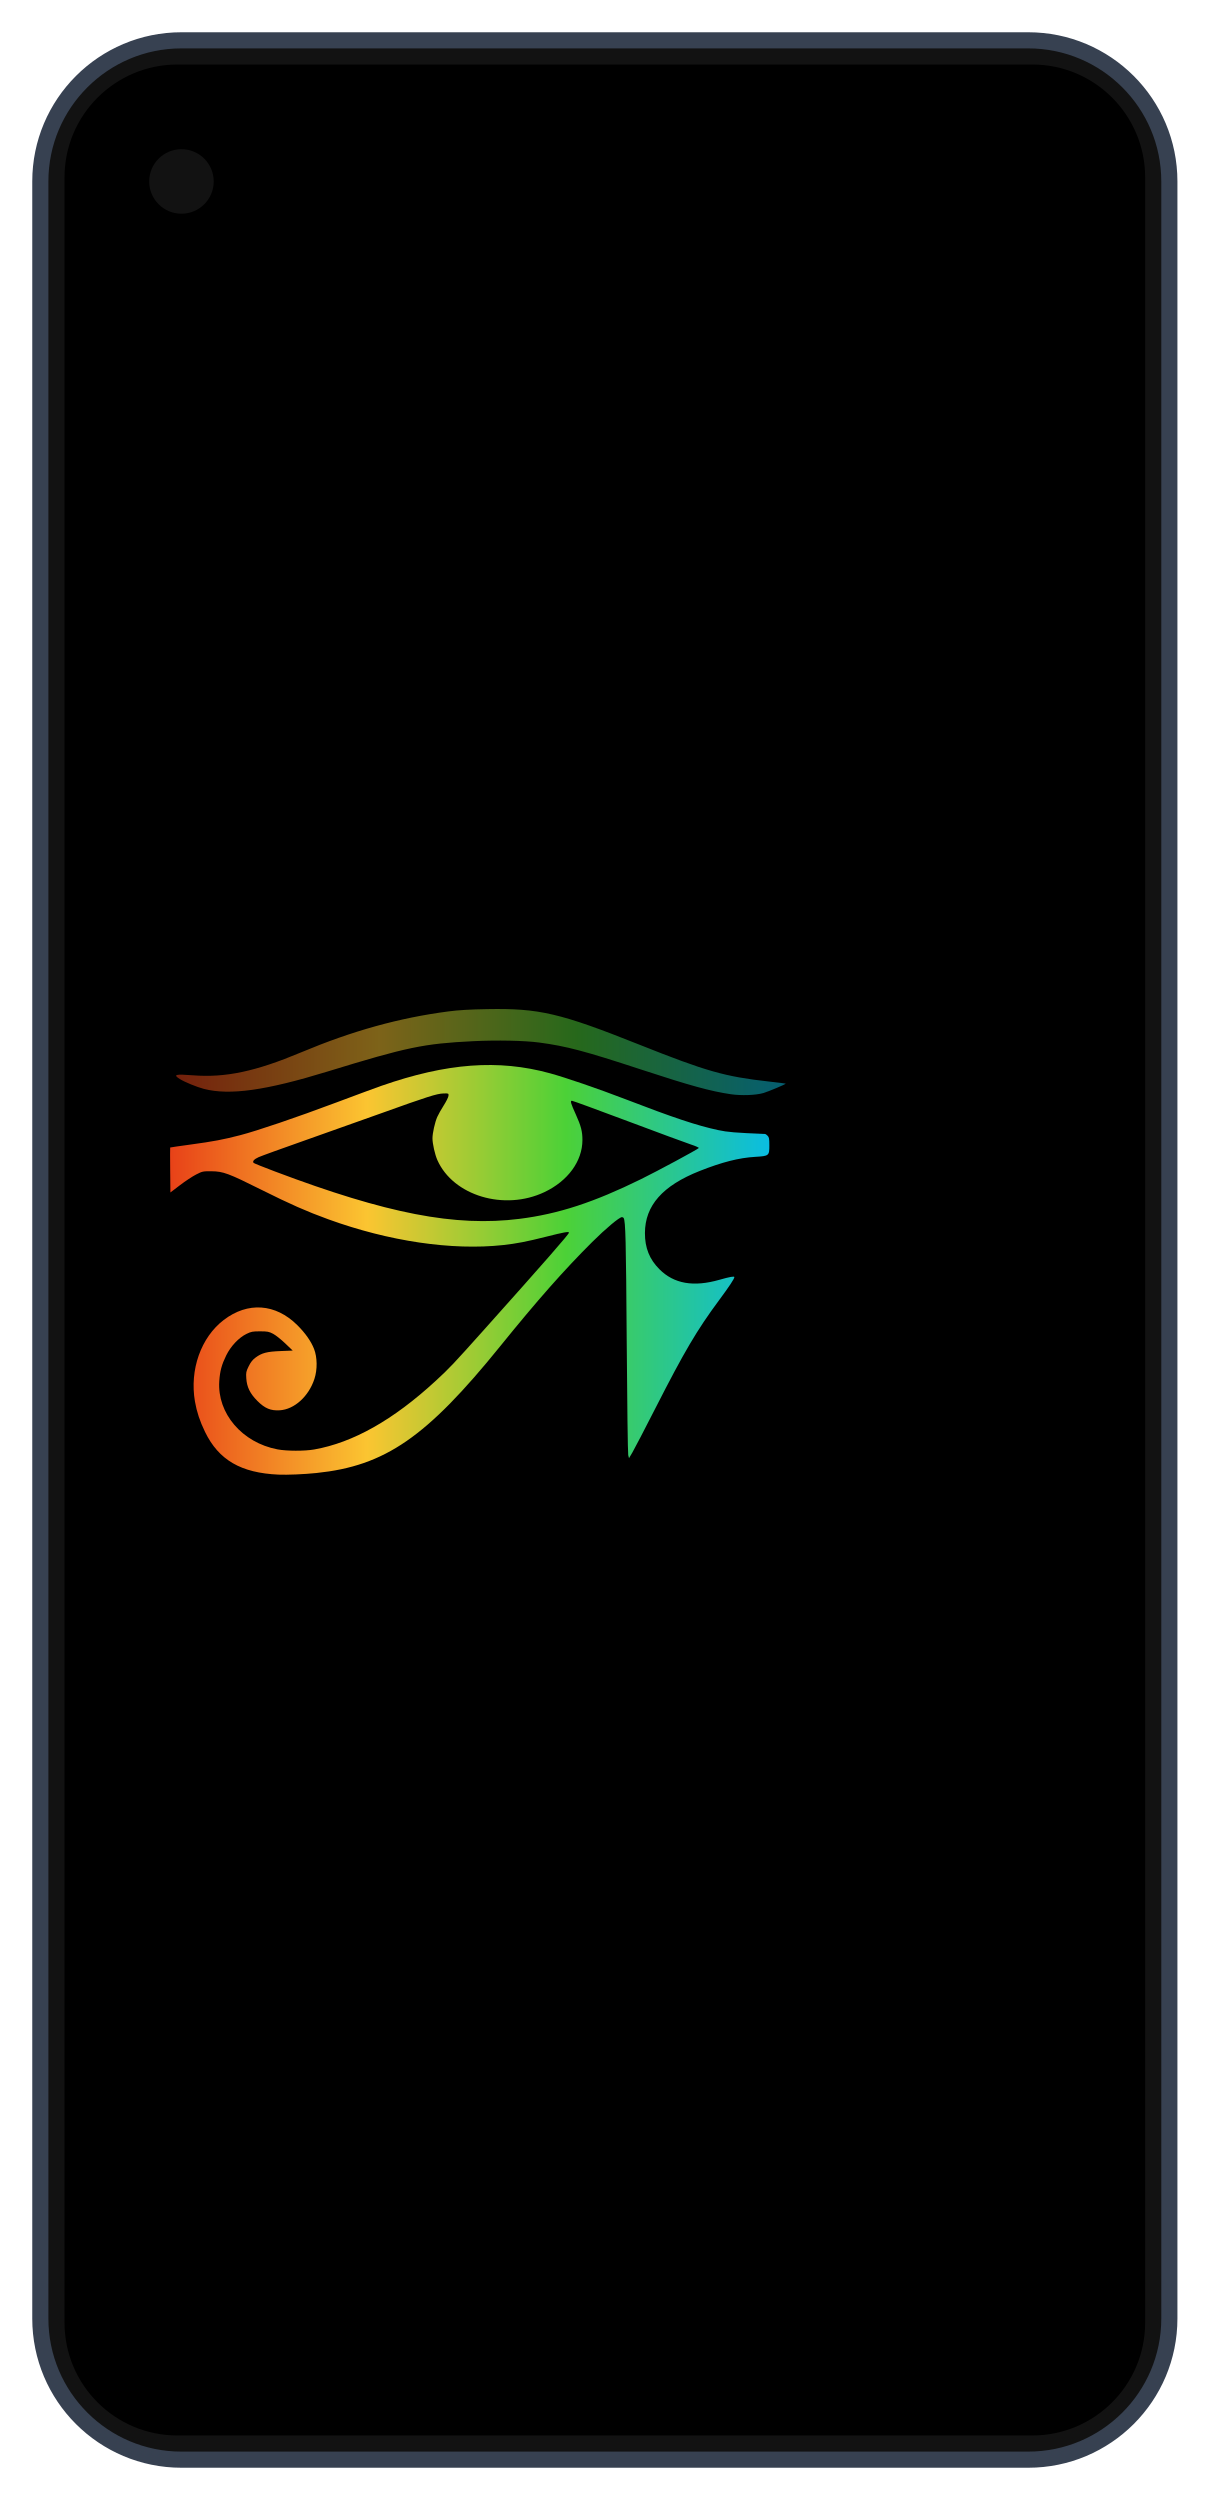
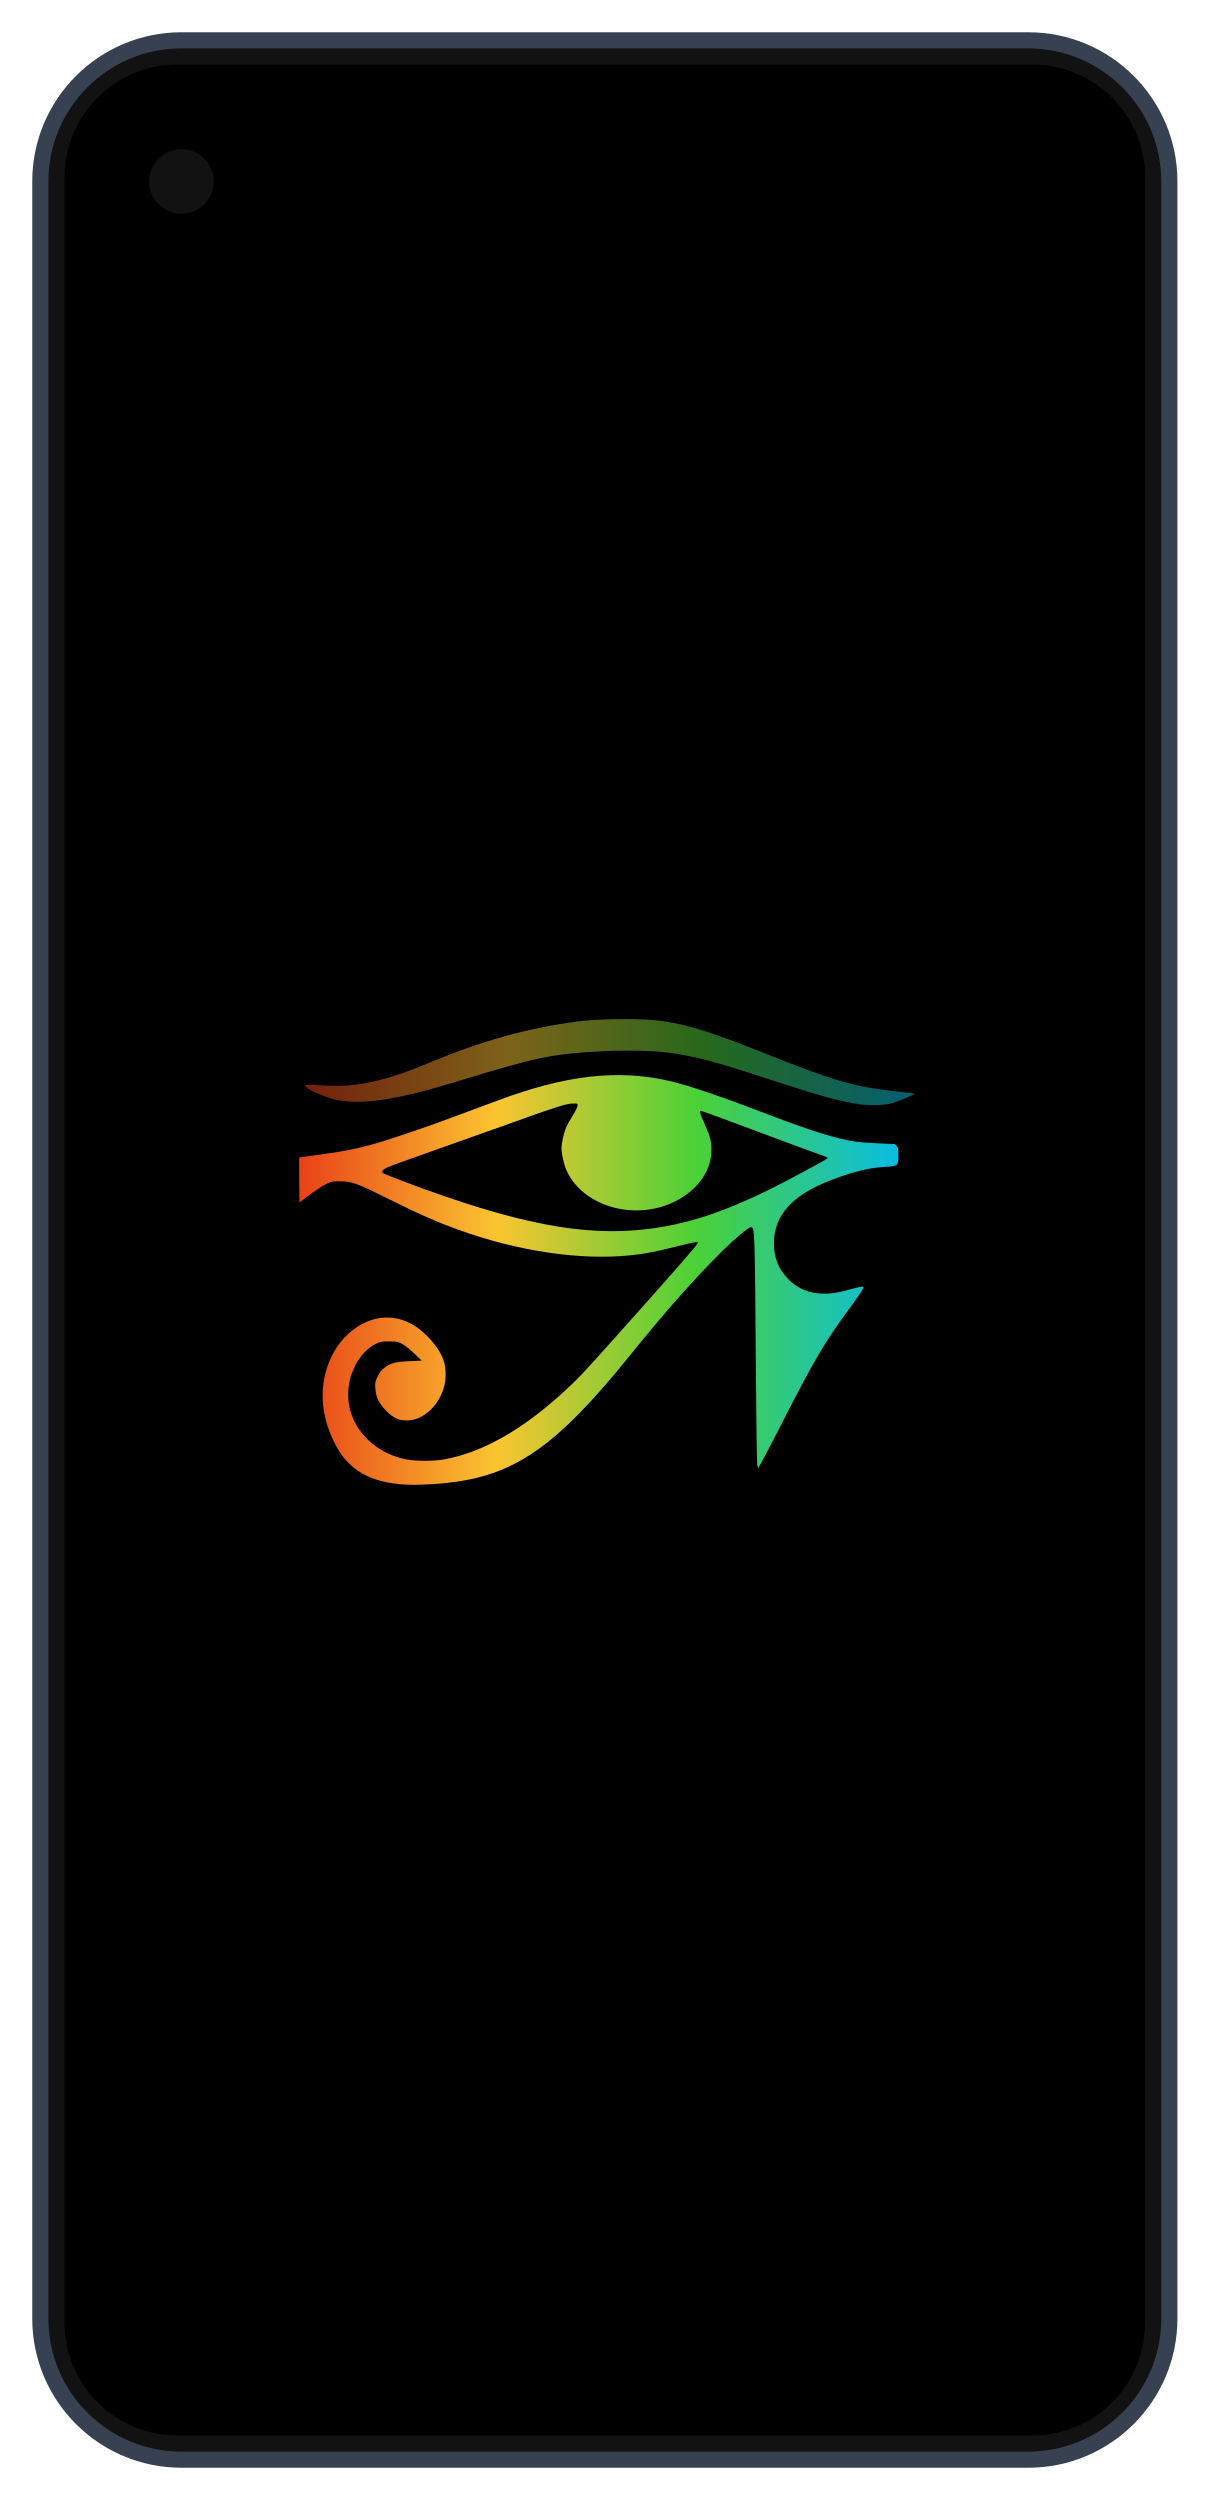
<svg xmlns="http://www.w3.org/2000/svg" viewBox="0 0 300 620" width="100%" height="100%">
  <defs>
    <linearGradient id="rainbowGrad" x1="0%" y1="0%" x2="100%" y2="0%">
      <stop offset="0%" stop-color="#e84118" />
      <stop offset="33%" stop-color="#fbc531" />
      <stop offset="66%" stop-color="#4cd137" />
      <stop offset="100%" stop-color="#0abde3" />
    </linearGradient>
  </defs>
  <rect x="10" y="10" width="280" height="600" rx="35" ry="35" fill="#121212" stroke="#374151" stroke-width="4" />
  <rect x="16" y="16" width="268" height="588" rx="28" ry="28" fill="#000000" />
  <circle cx="45" cy="45" r="8" fill="#121212" />
-   <g transform="translate(42, 250) scale(1)">
-     <path d="M 62.062 171.707 C 52.746 171.289 47.246 168.091 43.853 161.123 C 42.57 158.488 41.785 156.118 41.344 153.553 C 39.996 145.706 42.837 137.669 48.486 133.352 C 54.455 128.792 61.335 129.272 66.724 134.625 C 68.71 136.597 70.153 138.646 70.886 140.534 C 71.701 142.633 71.736 145.65 70.972 147.983 C 69.554 152.314 66.008 155.523 62.388 155.752 C 60.14 155.895 58.681 155.287 56.838 153.439 C 55.012 151.609 54.22 149.999 54.079 147.829 C 53.984 146.384 54.034 146.135 54.675 144.833 C 55.18 143.807 55.655 143.207 56.385 142.671 C 57.959 141.516 59.178 141.2 62.577 141.063 L 65.587 140.941 L 63.735 139.164 C 62.716 138.187 61.362 137.114 60.725 136.781 C 59.695 136.241 59.338 136.174 57.505 136.171 C 55.666 136.168 55.303 136.236 54.142 136.801 C 52.224 137.733 50.225 139.851 49.103 142.139 C 47.976 144.437 47.544 146.04 47.378 148.544 C 46.849 156.52 53.053 163.783 61.815 165.444 C 64.107 165.879 68.529 165.89 70.927 165.468 C 80.555 163.774 90.53 158.145 101.013 148.491 C 104.502 145.278 105.315 144.418 113.276 135.516 C 128.048 118.998 134.099 112.08 134.104 111.701 C 134.109 111.361 132.911 111.574 128.425 112.709 C 123.639 113.92 121.074 114.417 117.722 114.78 C 105.078 116.153 89.449 113.844 74.392 108.377 C 69.039 106.434 64.926 104.617 57.714 101.01 C 49.688 96.995 48.334 96.494 45.442 96.473 C 43.325 96.457 43.2 96.484 41.645 97.274 C 40.76 97.724 38.962 98.911 37.65 99.912 L 35.263 101.733 L 35.205 96.187 C 35.173 93.137 35.173 90.615 35.205 90.584 C 35.236 90.553 37.508 90.222 40.254 89.849 C 45.93 89.077 48.35 88.621 52.514 87.541 C 56.848 86.416 66.46 83.148 76.392 79.421 C 81.221 77.609 86.247 75.751 87.56 75.294 C 103.816 69.625 116.593 68.669 129.364 72.165 C 133.339 73.253 141.377 76.013 147.994 78.561 C 160.031 83.198 165.976 85.178 171.135 86.27 C 173.495 86.77 175.232 86.913 182.768 87.227 C 182.858 87.231 183.126 87.429 183.365 87.668 C 183.734 88.037 183.799 88.391 183.799 90.021 C 183.799 92.639 183.731 92.695 180.263 92.901 C 176.263 93.139 172.057 94.21 166.548 96.391 C 157.316 100.046 152.965 104.972 152.944 111.792 C 152.932 115.473 154.066 118.306 156.544 120.78 C 160.151 124.384 164.979 125.228 171.43 123.385 C 173.981 122.656 175.119 122.451 175.119 122.722 C 175.119 123.14 173.907 124.97 171.288 128.509 C 165.832 135.88 162.712 141.173 155.586 155.155 C 152.879 160.466 150.288 165.446 149.828 166.222 L 148.991 167.632 L 148.801 166.873 C 148.697 166.455 148.527 153.761 148.424 138.663 C 148.252 113.498 148.135 108.822 147.663 108.057 C 147.592 107.943 147.4 107.849 147.235 107.849 C 146.603 107.849 143.205 110.695 139.858 114.028 C 132.868 120.991 126.277 128.457 117.059 139.856 C 98.777 162.463 88.509 169.547 71.473 171.307 C 68.4 171.625 64.202 171.803 62.062 171.707 Z M 121.846 108.273 C 131.49 107.058 140.278 104.185 152.008 98.411 C 156.15 96.372 165.854 91.145 166.295 90.715 C 166.395 90.617 165.517 90.221 164.342 89.834 C 163.168 89.447 156.129 86.848 148.7 84.059 C 141.271 81.27 135.035 78.988 134.843 78.988 C 134.363 78.988 134.538 79.602 135.826 82.439 C 137.094 85.234 137.45 86.624 137.443 88.753 C 137.425 93.983 133.839 98.89 128.021 101.645 C 118.077 106.355 105.381 102.551 101.461 93.687 C 100.86 92.328 100.254 89.633 100.254 88.319 C 100.254 87.022 100.857 84.316 101.44 82.998 C 101.719 82.368 102.45 81.067 103.065 80.109 C 103.68 79.151 104.202 78.091 104.226 77.755 C 104.268 77.144 104.267 77.144 102.966 77.177 C 101.369 77.219 98.855 78.018 87.885 81.967 C 83.409 83.578 74.916 86.597 69.012 88.676 C 63.107 90.754 57.759 92.691 57.128 92.98 C 55.979 93.506 55.534 94.03 55.914 94.41 C 56.025 94.521 58.406 95.476 61.205 96.532 C 88.977 107.01 105.884 110.284 121.846 108.273 Z" transform="translate(-35,-56)" fill="url(#rainbowGrad)" />
-     <path d="M 174.251 77.37 C 169.259 76.641 164.107 75.222 151.885 71.208 C 138.033 66.658 133.429 65.44 126.728 64.55 C 123.033 64.059 116.261 63.92 110.344 64.213 C 98.039 64.823 93.991 65.667 74.214 71.743 C 58.916 76.442 49.965 77.699 43.56 76.045 C 41.844 75.602 38.794 74.351 37.596 73.599 C 35.842 72.498 36.442 72.33 40.885 72.678 C 48.907 73.304 56.395 71.717 67.596 67.017 C 80.355 61.662 91.993 58.426 104.235 56.828 C 106.768 56.498 109.438 56.34 113.859 56.261 C 126.727 56.03 131.878 57.232 151.466 65.038 C 168.233 71.719 172.688 72.989 183.689 74.22 C 185.956 74.474 187.834 74.705 187.862 74.733 C 187.984 74.854 183.569 76.713 182.28 77.084 C 180.404 77.623 176.85 77.75 174.251 77.37 Z" transform="translate(-35,-56)" fill="url(#rainbowGrad)" fill-opacity="0.5" />
+   <g transform="translate(39, 196.5)">
+     <path d="M 62.062 171.707 C 52.746 171.289 47.246 168.091 43.853 161.123 C 42.57 158.488 41.785 156.118 41.344 153.553 C 39.996 145.706 42.837 137.669 48.486 133.352 C 54.455 128.792 61.335 129.272 66.724 134.625 C 68.71 136.597 70.153 138.646 70.886 140.534 C 71.701 142.633 71.736 145.65 70.972 147.983 C 69.554 152.314 66.008 155.523 62.388 155.752 C 60.14 155.895 58.681 155.287 56.838 153.439 C 55.012 151.609 54.22 149.999 54.079 147.829 C 53.984 146.384 54.034 146.135 54.675 144.833 C 55.18 143.807 55.655 143.207 56.385 142.671 C 57.959 141.516 59.178 141.2 62.577 141.063 L 65.587 140.941 L 63.735 139.164 C 62.716 138.187 61.362 137.114 60.725 136.781 C 59.695 136.241 59.338 136.174 57.505 136.171 C 55.666 136.168 55.303 136.236 54.142 136.801 C 52.224 137.733 50.225 139.851 49.103 142.139 C 47.976 144.437 47.544 146.04 47.378 148.544 C 46.849 156.52 53.053 163.783 61.815 165.444 C 64.107 165.879 68.529 165.89 70.927 165.468 C 80.555 163.774 90.53 158.145 101.013 148.491 C 104.502 145.278 105.315 144.418 113.276 135.516 C 128.048 118.998 134.099 112.08 134.104 111.701 C 134.109 111.361 132.911 111.574 128.425 112.709 C 123.639 113.92 121.074 114.417 117.722 114.78 C 105.078 116.153 89.449 113.844 74.392 108.377 C 69.039 106.434 64.926 104.617 57.714 101.01 C 49.688 96.995 48.334 96.494 45.442 96.473 C 43.325 96.457 43.2 96.484 41.645 97.274 C 40.76 97.724 38.962 98.911 37.65 99.912 L 35.263 101.733 L 35.205 96.187 C 35.173 93.137 35.173 90.615 35.205 90.584 C 35.236 90.553 37.508 90.222 40.254 89.849 C 45.93 89.077 48.35 88.621 52.514 87.541 C 56.848 86.416 66.46 83.148 76.392 79.421 C 81.221 77.609 86.247 75.751 87.56 75.294 C 103.816 69.625 116.593 68.669 129.364 72.165 C 133.339 73.253 141.377 76.013 147.994 78.561 C 160.031 83.198 165.976 85.178 171.135 86.27 C 173.495 86.77 175.232 86.913 182.768 87.227 C 182.858 87.231 183.126 87.429 183.365 87.668 C 183.734 88.037 183.799 88.391 183.799 90.021 C 183.799 92.639 183.731 92.695 180.263 92.901 C 176.263 93.139 172.057 94.21 166.548 96.391 C 157.316 100.046 152.965 104.972 152.944 111.792 C 152.932 115.473 154.066 118.306 156.544 120.78 C 160.151 124.384 164.979 125.228 171.43 123.385 C 173.981 122.656 175.119 122.451 175.119 122.722 C 175.119 123.14 173.907 124.97 171.288 128.509 C 165.832 135.88 162.712 141.173 155.586 155.155 C 152.879 160.466 150.288 165.446 149.828 166.222 L 148.991 167.632 L 148.801 166.873 C 148.697 166.455 148.527 153.761 148.424 138.663 C 148.252 113.498 148.135 108.822 147.663 108.057 C 147.592 107.943 147.4 107.849 147.235 107.849 C 146.603 107.849 143.205 110.695 139.858 114.028 C 132.868 120.991 126.277 128.457 117.059 139.856 C 98.777 162.463 88.509 169.547 71.473 171.307 C 68.4 171.625 64.202 171.803 62.062 171.707 Z M 121.846 108.273 C 131.49 107.058 140.278 104.185 152.008 98.411 C 156.15 96.372 165.854 91.145 166.295 90.715 C 166.395 90.617 165.517 90.221 164.342 89.834 C 163.168 89.447 156.129 86.848 148.7 84.059 C 141.271 81.27 135.035 78.988 134.843 78.988 C 134.363 78.988 134.538 79.602 135.826 82.439 C 137.094 85.234 137.45 86.624 137.443 88.753 C 137.425 93.983 133.839 98.89 128.021 101.645 C 118.077 106.355 105.381 102.551 101.461 93.687 C 100.86 92.328 100.254 89.633 100.254 88.319 C 100.254 87.022 100.857 84.316 101.44 82.998 C 101.719 82.368 102.45 81.067 103.065 80.109 C 103.68 79.151 104.202 78.091 104.226 77.755 C 104.268 77.144 104.267 77.144 102.966 77.177 C 101.369 77.219 98.855 78.018 87.885 81.967 C 83.409 83.578 74.916 86.597 69.012 88.676 C 63.107 90.754 57.759 92.691 57.128 92.98 C 55.979 93.506 55.534 94.03 55.914 94.41 C 56.025 94.521 58.406 95.476 61.205 96.532 C 88.977 107.01 105.884 110.284 121.846 108.273 Z" fill="url(#rainbowGrad)" />
+     <path d="M 174.251 77.37 C 169.259 76.641 164.107 75.222 151.885 71.208 C 138.033 66.658 133.429 65.44 126.728 64.55 C 123.033 64.059 116.261 63.92 110.344 64.213 C 98.039 64.823 93.991 65.667 74.214 71.743 C 58.916 76.442 49.965 77.699 43.56 76.045 C 41.844 75.602 38.794 74.351 37.596 73.599 C 35.842 72.498 36.442 72.33 40.885 72.678 C 48.907 73.304 56.395 71.717 67.596 67.017 C 80.355 61.662 91.993 58.426 104.235 56.828 C 106.768 56.498 109.438 56.34 113.859 56.261 C 126.727 56.03 131.878 57.232 151.466 65.038 C 168.233 71.719 172.688 72.989 183.689 74.22 C 185.956 74.474 187.834 74.705 187.862 74.733 C 187.984 74.854 183.569 76.713 182.28 77.084 C 180.404 77.623 176.85 77.75 174.251 77.37 Z" fill="url(#rainbowGrad)" fill-opacity="0.5" />
  </g>
</svg>
